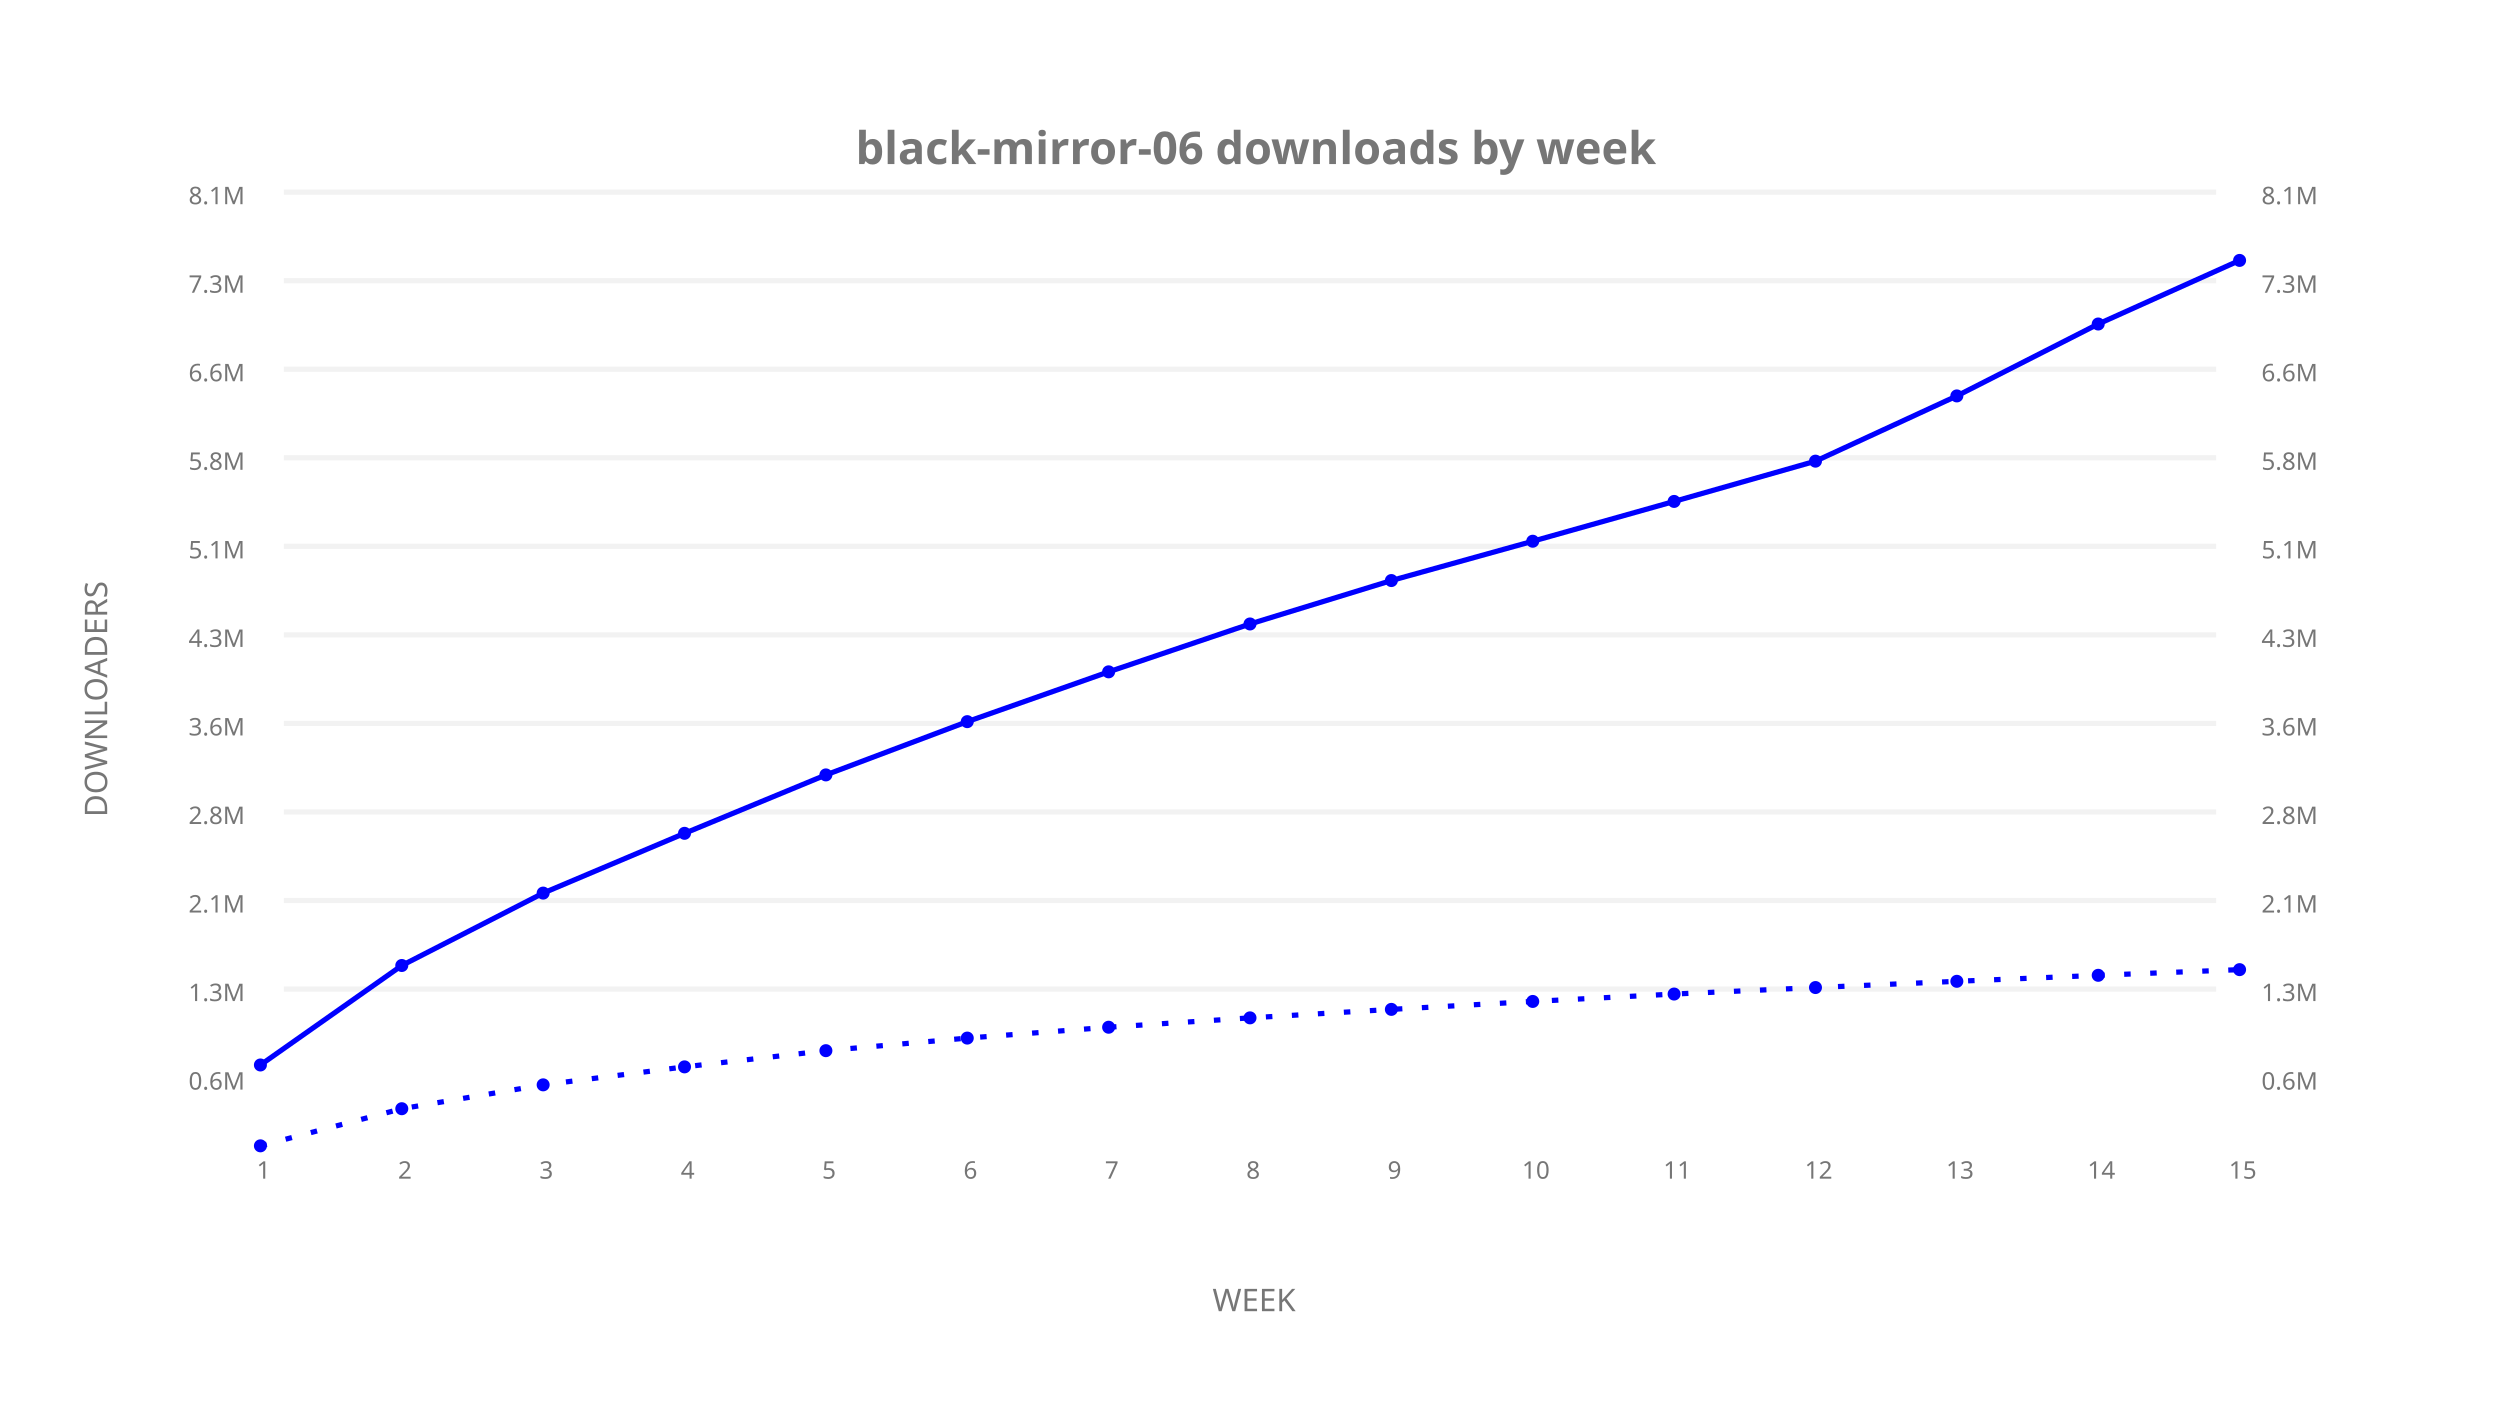
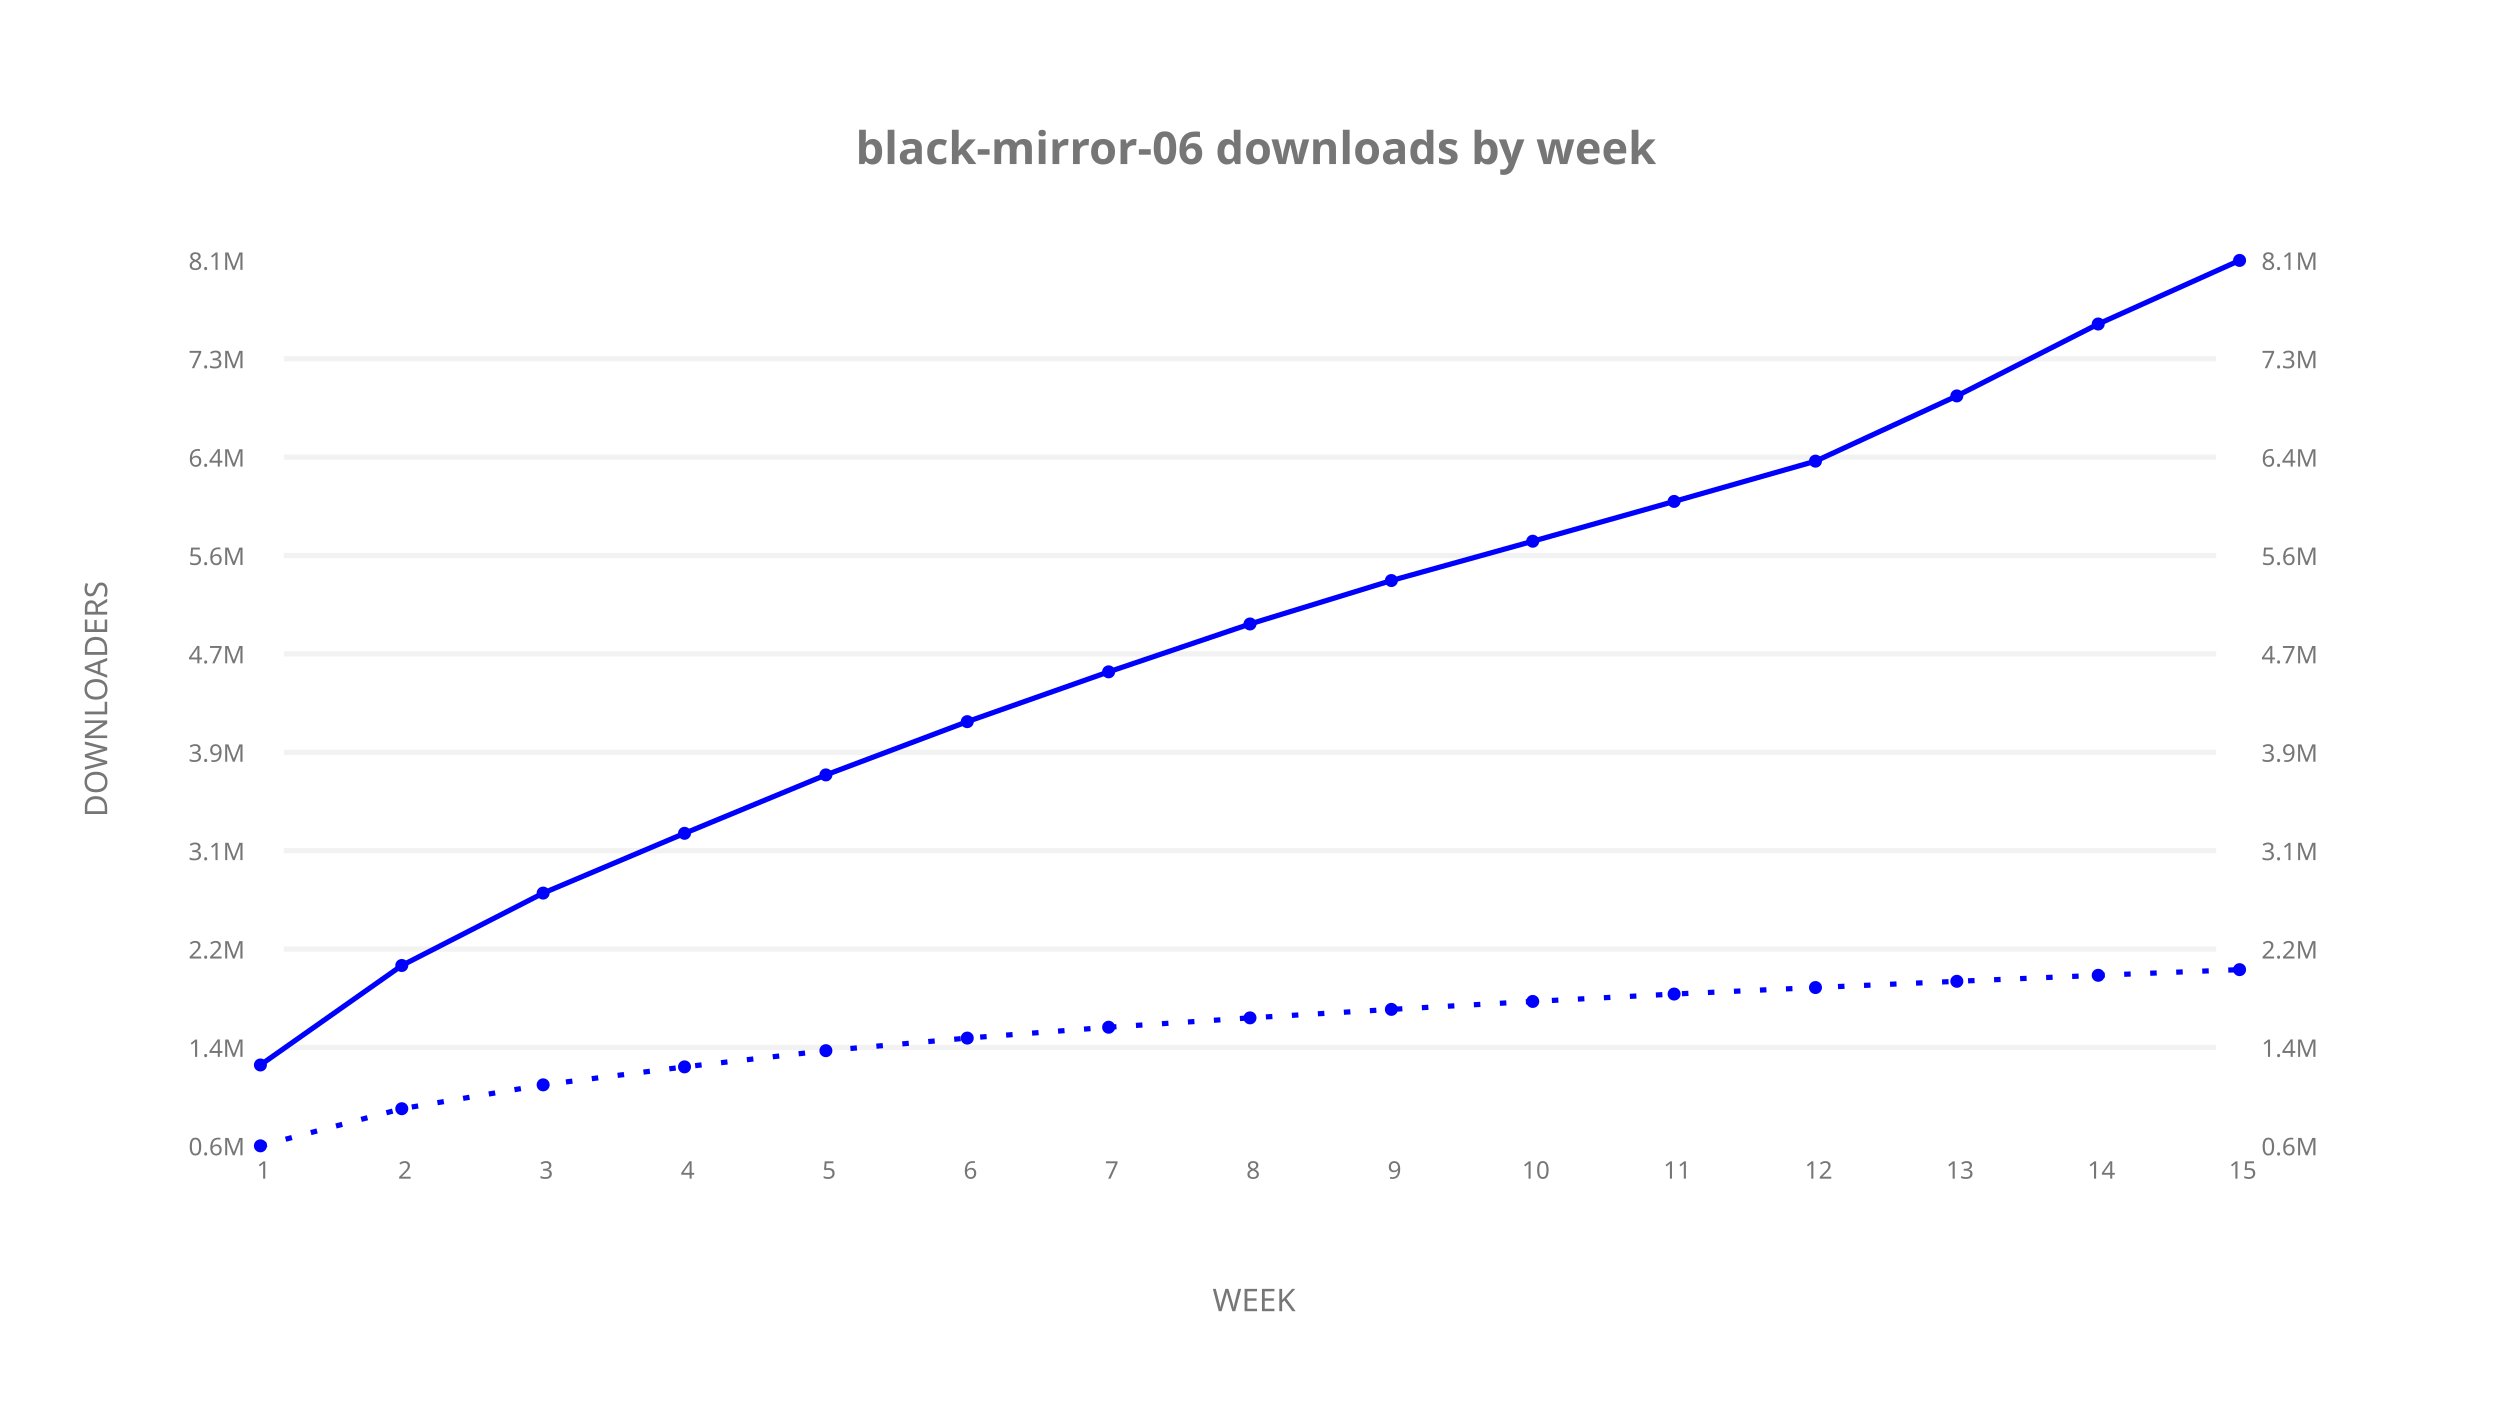
<svg xmlns="http://www.w3.org/2000/svg" xml:space="preserve" id="black-mirror-06-downloads-by-week-black-mirror-06-week" x="0px" y="0px" width="1920px" height="1080px" viewBox="0 0 1920 1080" enable-background="new 0 0 1920 1080" role="img">
  <g id="annotations">
    <text x="960" y="126" font-family="Atkinson Hyperlegible" font-size="26pt" text-anchor="middle" text-align="center" font-weight="600" font-style="normal" style="fill:rgb(118,118,118); fill-opacity:1; stroke:rgb(118,118,118); stroke-opacity:0; stroke-width:0.5"> black-mirror-06 downloads by week</text>
    <g id="axes-lines">
      <text x="960" y="1007" font-family="Atkinson Hyperlegible" font-size="18pt" text-anchor="middle" text-align="center" font-weight="500" font-style="normal" style="fill:rgb(118,118,118); fill-opacity:1; stroke:rgb(118,118,118); stroke-opacity:0; stroke-width:0.5"> WEEK</text>
      <text x="73" y="540" font-family="Atkinson Hyperlegible" font-size="18pt" text-anchor="middle" text-align="center" dominant-baseline="central" font-weight="500" font-style="normal" style="fill:rgb(118,118,118); fill-opacity:1; stroke:rgb(118,118,118); stroke-opacity:0; stroke-width:0.5" transform="rotate(-90,73,540)"> DOWNLOADERS</text>
    </g>
    <g id="tic-y-label-lines">
-       <line x1="218" y1="759.587" x2="1702" y2="759.587" style="fill:rgb(0,0,255); fill-opacity:0; stroke:rgb(242,242,242); stroke-opacity:1; stroke-width:4" />
-       <line x1="218" y1="691.587" x2="1702" y2="691.587" style="fill:rgb(0,0,255); fill-opacity:0; stroke:rgb(242,242,242); stroke-opacity:1; stroke-width:4" />
-       <line x1="218" y1="623.587" x2="1702" y2="623.587" style="fill:rgb(0,0,255); fill-opacity:0; stroke:rgb(242,242,242); stroke-opacity:1; stroke-width:4" />
-       <line x1="218" y1="555.587" x2="1702" y2="555.587" style="fill:rgb(0,0,255); fill-opacity:0; stroke:rgb(242,242,242); stroke-opacity:1; stroke-width:4" />
-       <line x1="218" y1="487.587" x2="1702" y2="487.587" style="fill:rgb(0,0,255); fill-opacity:0; stroke:rgb(242,242,242); stroke-opacity:1; stroke-width:4" />
-       <line x1="218" y1="419.587" x2="1702" y2="419.587" style="fill:rgb(0,0,255); fill-opacity:0; stroke:rgb(242,242,242); stroke-opacity:1; stroke-width:4" />
-       <line x1="218" y1="351.587" x2="1702" y2="351.587" style="fill:rgb(0,0,255); fill-opacity:0; stroke:rgb(242,242,242); stroke-opacity:1; stroke-width:4" />
-       <line x1="218" y1="283.587" x2="1702" y2="283.587" style="fill:rgb(0,0,255); fill-opacity:0; stroke:rgb(242,242,242); stroke-opacity:1; stroke-width:4" />
-       <line x1="218" y1="215.587" x2="1702" y2="215.587" style="fill:rgb(0,0,255); fill-opacity:0; stroke:rgb(242,242,242); stroke-opacity:1; stroke-width:4" />
-       <line x1="218" y1="147.587" x2="1702" y2="147.587" style="fill:rgb(0,0,255); fill-opacity:0; stroke:rgb(242,242,242); stroke-opacity:1; stroke-width:4" />
+       <line x1="218" y1="804.444" x2="1702" y2="804.444" style="fill:rgb(0,0,255); fill-opacity:0; stroke:rgb(242,242,242); stroke-opacity:1; stroke-width:4" />
+       <line x1="218" y1="728.889" x2="1702" y2="728.889" style="fill:rgb(0,0,255); fill-opacity:0; stroke:rgb(242,242,242); stroke-opacity:1; stroke-width:4" />
+       <line x1="218" y1="653.333" x2="1702" y2="653.333" style="fill:rgb(0,0,255); fill-opacity:0; stroke:rgb(242,242,242); stroke-opacity:1; stroke-width:4" />
+       <line x1="218" y1="577.778" x2="1702" y2="577.778" style="fill:rgb(0,0,255); fill-opacity:0; stroke:rgb(242,242,242); stroke-opacity:1; stroke-width:4" />
+       <line x1="218" y1="502.222" x2="1702" y2="502.222" style="fill:rgb(0,0,255); fill-opacity:0; stroke:rgb(242,242,242); stroke-opacity:1; stroke-width:4" />
+       <line x1="218" y1="426.667" x2="1702" y2="426.667" style="fill:rgb(0,0,255); fill-opacity:0; stroke:rgb(242,242,242); stroke-opacity:1; stroke-width:4" />
+       <line x1="218" y1="351.111" x2="1702" y2="351.111" style="fill:rgb(0,0,255); fill-opacity:0; stroke:rgb(242,242,242); stroke-opacity:1; stroke-width:4" />
+       <line x1="218" y1="275.556" x2="1702" y2="275.556" style="fill:rgb(0,0,255); fill-opacity:0; stroke:rgb(242,242,242); stroke-opacity:1; stroke-width:4" />
    </g>
    <g id="tic-x-labels">
      <text x="200" y="898" font-family="Atkinson Hyperlegible" font-size="14pt" text-anchor="middle" text-align="center" dominant-baseline="central" font-weight="400" font-style="normal" style="fill:rgb(118,118,118); fill-opacity:1; stroke:rgb(118,118,118); stroke-opacity:0; stroke-width:0.5"> 1</text>
      <text x="308.571" y="898" font-family="Atkinson Hyperlegible" font-size="14pt" text-anchor="middle" text-align="center" dominant-baseline="central" font-weight="400" font-style="normal" style="fill:rgb(118,118,118); fill-opacity:1; stroke:rgb(118,118,118); stroke-opacity:0; stroke-width:0.5"> 2</text>
      <text x="417.143" y="898" font-family="Atkinson Hyperlegible" font-size="14pt" text-anchor="middle" text-align="center" dominant-baseline="central" font-weight="400" font-style="normal" style="fill:rgb(118,118,118); fill-opacity:1; stroke:rgb(118,118,118); stroke-opacity:0; stroke-width:0.5"> 3</text>
      <text x="525.714" y="898" font-family="Atkinson Hyperlegible" font-size="14pt" text-anchor="middle" text-align="center" dominant-baseline="central" font-weight="400" font-style="normal" style="fill:rgb(118,118,118); fill-opacity:1; stroke:rgb(118,118,118); stroke-opacity:0; stroke-width:0.5"> 4</text>
      <text x="634.286" y="898" font-family="Atkinson Hyperlegible" font-size="14pt" text-anchor="middle" text-align="center" dominant-baseline="central" font-weight="400" font-style="normal" style="fill:rgb(118,118,118); fill-opacity:1; stroke:rgb(118,118,118); stroke-opacity:0; stroke-width:0.5"> 5</text>
      <text x="742.857" y="898" font-family="Atkinson Hyperlegible" font-size="14pt" text-anchor="middle" text-align="center" dominant-baseline="central" font-weight="400" font-style="normal" style="fill:rgb(118,118,118); fill-opacity:1; stroke:rgb(118,118,118); stroke-opacity:0; stroke-width:0.5"> 6</text>
      <text x="851.429" y="898" font-family="Atkinson Hyperlegible" font-size="14pt" text-anchor="middle" text-align="center" dominant-baseline="central" font-weight="400" font-style="normal" style="fill:rgb(118,118,118); fill-opacity:1; stroke:rgb(118,118,118); stroke-opacity:0; stroke-width:0.5"> 7</text>
      <text x="960" y="898" font-family="Atkinson Hyperlegible" font-size="14pt" text-anchor="middle" text-align="center" dominant-baseline="central" font-weight="400" font-style="normal" style="fill:rgb(118,118,118); fill-opacity:1; stroke:rgb(118,118,118); stroke-opacity:0; stroke-width:0.5"> 8</text>
      <text x="1068.571" y="898" font-family="Atkinson Hyperlegible" font-size="14pt" text-anchor="middle" text-align="center" dominant-baseline="central" font-weight="400" font-style="normal" style="fill:rgb(118,118,118); fill-opacity:1; stroke:rgb(118,118,118); stroke-opacity:0; stroke-width:0.5"> 9</text>
      <text x="1177.143" y="898" font-family="Atkinson Hyperlegible" font-size="14pt" text-anchor="middle" text-align="center" dominant-baseline="central" font-weight="400" font-style="normal" style="fill:rgb(118,118,118); fill-opacity:1; stroke:rgb(118,118,118); stroke-opacity:0; stroke-width:0.5"> 10</text>
      <text x="1285.714" y="898" font-family="Atkinson Hyperlegible" font-size="14pt" text-anchor="middle" text-align="center" dominant-baseline="central" font-weight="400" font-style="normal" style="fill:rgb(118,118,118); fill-opacity:1; stroke:rgb(118,118,118); stroke-opacity:0; stroke-width:0.5"> 11</text>
      <text x="1394.286" y="898" font-family="Atkinson Hyperlegible" font-size="14pt" text-anchor="middle" text-align="center" dominant-baseline="central" font-weight="400" font-style="normal" style="fill:rgb(118,118,118); fill-opacity:1; stroke:rgb(118,118,118); stroke-opacity:0; stroke-width:0.5"> 12</text>
      <text x="1502.857" y="898" font-family="Atkinson Hyperlegible" font-size="14pt" text-anchor="middle" text-align="center" dominant-baseline="central" font-weight="400" font-style="normal" style="fill:rgb(118,118,118); fill-opacity:1; stroke:rgb(118,118,118); stroke-opacity:0; stroke-width:0.5"> 13</text>
      <text x="1611.429" y="898" font-family="Atkinson Hyperlegible" font-size="14pt" text-anchor="middle" text-align="center" dominant-baseline="central" font-weight="400" font-style="normal" style="fill:rgb(118,118,118); fill-opacity:1; stroke:rgb(118,118,118); stroke-opacity:0; stroke-width:0.5"> 14</text>
      <text x="1720" y="898" font-family="Atkinson Hyperlegible" font-size="14pt" text-anchor="middle" text-align="center" dominant-baseline="central" font-weight="400" font-style="normal" style="fill:rgb(118,118,118); fill-opacity:1; stroke:rgb(118,118,118); stroke-opacity:0; stroke-width:0.5"> 15</text>
    </g>
    <g id="tic-y-labels">
-       <text x="164" y="829.587" font-family="Atkinson Hyperlegible" font-size="14pt" text-anchor="middle" text-align="center" dominant-baseline="central" font-weight="400" font-style="normal" style="fill:rgb(118,118,118); fill-opacity:1; stroke:rgb(118,118,118); stroke-opacity:0; stroke-width:0.5"> 0.6M</text>
-       <text x="1756" y="829.587" font-family="Atkinson Hyperlegible" font-size="14pt" text-anchor="middle" text-align="center" dominant-baseline="central" font-weight="400" font-style="normal" style="fill:rgb(118,118,118); fill-opacity:1; stroke:rgb(118,118,118); stroke-opacity:0; stroke-width:0.5"> 0.6M</text>
-       <text x="164" y="761.587" font-family="Atkinson Hyperlegible" font-size="14pt" text-anchor="middle" text-align="center" dominant-baseline="central" font-weight="400" font-style="normal" style="fill:rgb(118,118,118); fill-opacity:1; stroke:rgb(118,118,118); stroke-opacity:0; stroke-width:0.5"> 1.3M</text>
-       <text x="1756" y="761.587" font-family="Atkinson Hyperlegible" font-size="14pt" text-anchor="middle" text-align="center" dominant-baseline="central" font-weight="400" font-style="normal" style="fill:rgb(118,118,118); fill-opacity:1; stroke:rgb(118,118,118); stroke-opacity:0; stroke-width:0.5"> 1.3M</text>
-       <text x="164" y="693.587" font-family="Atkinson Hyperlegible" font-size="14pt" text-anchor="middle" text-align="center" dominant-baseline="central" font-weight="400" font-style="normal" style="fill:rgb(118,118,118); fill-opacity:1; stroke:rgb(118,118,118); stroke-opacity:0; stroke-width:0.5"> 2.1M</text>
-       <text x="1756" y="693.587" font-family="Atkinson Hyperlegible" font-size="14pt" text-anchor="middle" text-align="center" dominant-baseline="central" font-weight="400" font-style="normal" style="fill:rgb(118,118,118); fill-opacity:1; stroke:rgb(118,118,118); stroke-opacity:0; stroke-width:0.5"> 2.1M</text>
-       <text x="164" y="625.587" font-family="Atkinson Hyperlegible" font-size="14pt" text-anchor="middle" text-align="center" dominant-baseline="central" font-weight="400" font-style="normal" style="fill:rgb(118,118,118); fill-opacity:1; stroke:rgb(118,118,118); stroke-opacity:0; stroke-width:0.5"> 2.8M</text>
-       <text x="1756" y="625.587" font-family="Atkinson Hyperlegible" font-size="14pt" text-anchor="middle" text-align="center" dominant-baseline="central" font-weight="400" font-style="normal" style="fill:rgb(118,118,118); fill-opacity:1; stroke:rgb(118,118,118); stroke-opacity:0; stroke-width:0.5"> 2.8M</text>
-       <text x="164" y="557.587" font-family="Atkinson Hyperlegible" font-size="14pt" text-anchor="middle" text-align="center" dominant-baseline="central" font-weight="400" font-style="normal" style="fill:rgb(118,118,118); fill-opacity:1; stroke:rgb(118,118,118); stroke-opacity:0; stroke-width:0.5"> 3.6M</text>
-       <text x="1756" y="557.587" font-family="Atkinson Hyperlegible" font-size="14pt" text-anchor="middle" text-align="center" dominant-baseline="central" font-weight="400" font-style="normal" style="fill:rgb(118,118,118); fill-opacity:1; stroke:rgb(118,118,118); stroke-opacity:0; stroke-width:0.5"> 3.6M</text>
-       <text x="164" y="489.587" font-family="Atkinson Hyperlegible" font-size="14pt" text-anchor="middle" text-align="center" dominant-baseline="central" font-weight="400" font-style="normal" style="fill:rgb(118,118,118); fill-opacity:1; stroke:rgb(118,118,118); stroke-opacity:0; stroke-width:0.5"> 4.3M</text>
-       <text x="1756" y="489.587" font-family="Atkinson Hyperlegible" font-size="14pt" text-anchor="middle" text-align="center" dominant-baseline="central" font-weight="400" font-style="normal" style="fill:rgb(118,118,118); fill-opacity:1; stroke:rgb(118,118,118); stroke-opacity:0; stroke-width:0.5"> 4.3M</text>
-       <text x="164" y="421.587" font-family="Atkinson Hyperlegible" font-size="14pt" text-anchor="middle" text-align="center" dominant-baseline="central" font-weight="400" font-style="normal" style="fill:rgb(118,118,118); fill-opacity:1; stroke:rgb(118,118,118); stroke-opacity:0; stroke-width:0.5"> 5.1M</text>
-       <text x="1756" y="421.587" font-family="Atkinson Hyperlegible" font-size="14pt" text-anchor="middle" text-align="center" dominant-baseline="central" font-weight="400" font-style="normal" style="fill:rgb(118,118,118); fill-opacity:1; stroke:rgb(118,118,118); stroke-opacity:0; stroke-width:0.5"> 5.1M</text>
-       <text x="164" y="353.587" font-family="Atkinson Hyperlegible" font-size="14pt" text-anchor="middle" text-align="center" dominant-baseline="central" font-weight="400" font-style="normal" style="fill:rgb(118,118,118); fill-opacity:1; stroke:rgb(118,118,118); stroke-opacity:0; stroke-width:0.5"> 5.8M</text>
-       <text x="1756" y="353.587" font-family="Atkinson Hyperlegible" font-size="14pt" text-anchor="middle" text-align="center" dominant-baseline="central" font-weight="400" font-style="normal" style="fill:rgb(118,118,118); fill-opacity:1; stroke:rgb(118,118,118); stroke-opacity:0; stroke-width:0.5"> 5.8M</text>
-       <text x="164" y="285.587" font-family="Atkinson Hyperlegible" font-size="14pt" text-anchor="middle" text-align="center" dominant-baseline="central" font-weight="400" font-style="normal" style="fill:rgb(118,118,118); fill-opacity:1; stroke:rgb(118,118,118); stroke-opacity:0; stroke-width:0.5"> 6.6M</text>
-       <text x="1756" y="285.587" font-family="Atkinson Hyperlegible" font-size="14pt" text-anchor="middle" text-align="center" dominant-baseline="central" font-weight="400" font-style="normal" style="fill:rgb(118,118,118); fill-opacity:1; stroke:rgb(118,118,118); stroke-opacity:0; stroke-width:0.5"> 6.6M</text>
-       <text x="164" y="217.587" font-family="Atkinson Hyperlegible" font-size="14pt" text-anchor="middle" text-align="center" dominant-baseline="central" font-weight="400" font-style="normal" style="fill:rgb(118,118,118); fill-opacity:1; stroke:rgb(118,118,118); stroke-opacity:0; stroke-width:0.5"> 7.3M</text>
-       <text x="1756" y="217.587" font-family="Atkinson Hyperlegible" font-size="14pt" text-anchor="middle" text-align="center" dominant-baseline="central" font-weight="400" font-style="normal" style="fill:rgb(118,118,118); fill-opacity:1; stroke:rgb(118,118,118); stroke-opacity:0; stroke-width:0.5"> 7.3M</text>
-       <text x="164" y="149.587" font-family="Atkinson Hyperlegible" font-size="14pt" text-anchor="middle" text-align="center" dominant-baseline="central" font-weight="400" font-style="normal" style="fill:rgb(118,118,118); fill-opacity:1; stroke:rgb(118,118,118); stroke-opacity:0; stroke-width:0.5"> 8.1M</text>
-       <text x="1756" y="149.587" font-family="Atkinson Hyperlegible" font-size="14pt" text-anchor="middle" text-align="center" dominant-baseline="central" font-weight="400" font-style="normal" style="fill:rgb(118,118,118); fill-opacity:1; stroke:rgb(118,118,118); stroke-opacity:0; stroke-width:0.5"> 8.1M</text>
+       <text x="164" y="880" font-family="Atkinson Hyperlegible" font-size="14pt" text-anchor="middle" text-align="center" dominant-baseline="central" font-weight="400" font-style="normal" style="fill:rgb(118,118,118); fill-opacity:1; stroke:rgb(118,118,118); stroke-opacity:0; stroke-width:0.5"> 0.6M</text>
+       <text x="1756" y="880" font-family="Atkinson Hyperlegible" font-size="14pt" text-anchor="middle" text-align="center" dominant-baseline="central" font-weight="400" font-style="normal" style="fill:rgb(118,118,118); fill-opacity:1; stroke:rgb(118,118,118); stroke-opacity:0; stroke-width:0.5"> 0.6M</text>
+       <text x="164" y="804.444" font-family="Atkinson Hyperlegible" font-size="14pt" text-anchor="middle" text-align="center" dominant-baseline="central" font-weight="400" font-style="normal" style="fill:rgb(118,118,118); fill-opacity:1; stroke:rgb(118,118,118); stroke-opacity:0; stroke-width:0.5"> 1.4M</text>
+       <text x="1756" y="804.444" font-family="Atkinson Hyperlegible" font-size="14pt" text-anchor="middle" text-align="center" dominant-baseline="central" font-weight="400" font-style="normal" style="fill:rgb(118,118,118); fill-opacity:1; stroke:rgb(118,118,118); stroke-opacity:0; stroke-width:0.5"> 1.4M</text>
+       <text x="164" y="728.889" font-family="Atkinson Hyperlegible" font-size="14pt" text-anchor="middle" text-align="center" dominant-baseline="central" font-weight="400" font-style="normal" style="fill:rgb(118,118,118); fill-opacity:1; stroke:rgb(118,118,118); stroke-opacity:0; stroke-width:0.5"> 2.2M</text>
+       <text x="1756" y="728.889" font-family="Atkinson Hyperlegible" font-size="14pt" text-anchor="middle" text-align="center" dominant-baseline="central" font-weight="400" font-style="normal" style="fill:rgb(118,118,118); fill-opacity:1; stroke:rgb(118,118,118); stroke-opacity:0; stroke-width:0.5"> 2.2M</text>
+       <text x="164" y="653.333" font-family="Atkinson Hyperlegible" font-size="14pt" text-anchor="middle" text-align="center" dominant-baseline="central" font-weight="400" font-style="normal" style="fill:rgb(118,118,118); fill-opacity:1; stroke:rgb(118,118,118); stroke-opacity:0; stroke-width:0.5"> 3.1M</text>
+       <text x="1756" y="653.333" font-family="Atkinson Hyperlegible" font-size="14pt" text-anchor="middle" text-align="center" dominant-baseline="central" font-weight="400" font-style="normal" style="fill:rgb(118,118,118); fill-opacity:1; stroke:rgb(118,118,118); stroke-opacity:0; stroke-width:0.5"> 3.1M</text>
+       <text x="164" y="577.778" font-family="Atkinson Hyperlegible" font-size="14pt" text-anchor="middle" text-align="center" dominant-baseline="central" font-weight="400" font-style="normal" style="fill:rgb(118,118,118); fill-opacity:1; stroke:rgb(118,118,118); stroke-opacity:0; stroke-width:0.5"> 3.9M</text>
+       <text x="1756" y="577.778" font-family="Atkinson Hyperlegible" font-size="14pt" text-anchor="middle" text-align="center" dominant-baseline="central" font-weight="400" font-style="normal" style="fill:rgb(118,118,118); fill-opacity:1; stroke:rgb(118,118,118); stroke-opacity:0; stroke-width:0.5"> 3.9M</text>
+       <text x="164" y="502.222" font-family="Atkinson Hyperlegible" font-size="14pt" text-anchor="middle" text-align="center" dominant-baseline="central" font-weight="400" font-style="normal" style="fill:rgb(118,118,118); fill-opacity:1; stroke:rgb(118,118,118); stroke-opacity:0; stroke-width:0.5"> 4.7M</text>
+       <text x="1756" y="502.222" font-family="Atkinson Hyperlegible" font-size="14pt" text-anchor="middle" text-align="center" dominant-baseline="central" font-weight="400" font-style="normal" style="fill:rgb(118,118,118); fill-opacity:1; stroke:rgb(118,118,118); stroke-opacity:0; stroke-width:0.5"> 4.7M</text>
+       <text x="164" y="426.667" font-family="Atkinson Hyperlegible" font-size="14pt" text-anchor="middle" text-align="center" dominant-baseline="central" font-weight="400" font-style="normal" style="fill:rgb(118,118,118); fill-opacity:1; stroke:rgb(118,118,118); stroke-opacity:0; stroke-width:0.5"> 5.6M</text>
+       <text x="1756" y="426.667" font-family="Atkinson Hyperlegible" font-size="14pt" text-anchor="middle" text-align="center" dominant-baseline="central" font-weight="400" font-style="normal" style="fill:rgb(118,118,118); fill-opacity:1; stroke:rgb(118,118,118); stroke-opacity:0; stroke-width:0.5"> 5.6M</text>
+       <text x="164" y="351.111" font-family="Atkinson Hyperlegible" font-size="14pt" text-anchor="middle" text-align="center" dominant-baseline="central" font-weight="400" font-style="normal" style="fill:rgb(118,118,118); fill-opacity:1; stroke:rgb(118,118,118); stroke-opacity:0; stroke-width:0.5"> 6.4M</text>
+       <text x="1756" y="351.111" font-family="Atkinson Hyperlegible" font-size="14pt" text-anchor="middle" text-align="center" dominant-baseline="central" font-weight="400" font-style="normal" style="fill:rgb(118,118,118); fill-opacity:1; stroke:rgb(118,118,118); stroke-opacity:0; stroke-width:0.5"> 6.4M</text>
+       <text x="164" y="275.556" font-family="Atkinson Hyperlegible" font-size="14pt" text-anchor="middle" text-align="center" dominant-baseline="central" font-weight="400" font-style="normal" style="fill:rgb(118,118,118); fill-opacity:1; stroke:rgb(118,118,118); stroke-opacity:0; stroke-width:0.5"> 7.3M</text>
+       <text x="1756" y="275.556" font-family="Atkinson Hyperlegible" font-size="14pt" text-anchor="middle" text-align="center" dominant-baseline="central" font-weight="400" font-style="normal" style="fill:rgb(118,118,118); fill-opacity:1; stroke:rgb(118,118,118); stroke-opacity:0; stroke-width:0.5"> 7.3M</text>
+       <text x="164" y="200" font-family="Atkinson Hyperlegible" font-size="14pt" text-anchor="middle" text-align="center" dominant-baseline="central" font-weight="400" font-style="normal" style="fill:rgb(118,118,118); fill-opacity:1; stroke:rgb(118,118,118); stroke-opacity:0; stroke-width:0.5"> 8.1M</text>
+       <text x="1756" y="200" font-family="Atkinson Hyperlegible" font-size="14pt" text-anchor="middle" text-align="center" dominant-baseline="central" font-weight="400" font-style="normal" style="fill:rgb(118,118,118); fill-opacity:1; stroke:rgb(118,118,118); stroke-opacity:0; stroke-width:0.5"> 8.1M</text>
    </g>
  </g>
  <g id="polyline-black-mirror-06 downloads by week">
    <polyline points="200,817.902 308.571,741.501 417.143,685.898 525.714,639.995 634.286,595.128 742.857,554.229 851.429,515.973 960,479.209 1068.57,445.863 1177.14,415.666 1285.71,385.095 1394.29,354.169 1502.86,304.067 1611.43,248.838 1720,200 " style="fill:rgb(0,0,255); fill-opacity:0; stroke:rgb(0,0,255); stroke-opacity:1; stroke-width:4" />
  </g>
  <g id="markers-black-mirror-06 downloads by week">
    <circle cx="200" cy="817.902" r="5" style="fill:rgb(0,0,255); fill-opacity:1; stroke:rgb(0,0,255); stroke-opacity:0; stroke-width:4">
</circle>
    <circle cx="308.571" cy="741.501" r="5" style="fill:rgb(0,0,255); fill-opacity:1; stroke:rgb(0,0,255); stroke-opacity:0; stroke-width:4">
</circle>
    <circle cx="417.143" cy="685.898" r="5" style="fill:rgb(0,0,255); fill-opacity:1; stroke:rgb(0,0,255); stroke-opacity:0; stroke-width:4">
</circle>
    <circle cx="525.714" cy="639.995" r="5" style="fill:rgb(0,0,255); fill-opacity:1; stroke:rgb(0,0,255); stroke-opacity:0; stroke-width:4">
</circle>
    <circle cx="634.286" cy="595.128" r="5" style="fill:rgb(0,0,255); fill-opacity:1; stroke:rgb(0,0,255); stroke-opacity:0; stroke-width:4">
</circle>
    <circle cx="742.857" cy="554.229" r="5" style="fill:rgb(0,0,255); fill-opacity:1; stroke:rgb(0,0,255); stroke-opacity:0; stroke-width:4">
</circle>
    <circle cx="851.429" cy="515.973" r="5" style="fill:rgb(0,0,255); fill-opacity:1; stroke:rgb(0,0,255); stroke-opacity:0; stroke-width:4">
</circle>
    <circle cx="960" cy="479.209" r="5" style="fill:rgb(0,0,255); fill-opacity:1; stroke:rgb(0,0,255); stroke-opacity:0; stroke-width:4">
</circle>
    <circle cx="1068.571" cy="445.863" r="5" style="fill:rgb(0,0,255); fill-opacity:1; stroke:rgb(0,0,255); stroke-opacity:0; stroke-width:4">
</circle>
    <circle cx="1177.143" cy="415.666" r="5" style="fill:rgb(0,0,255); fill-opacity:1; stroke:rgb(0,0,255); stroke-opacity:0; stroke-width:4">
</circle>
    <circle cx="1285.714" cy="385.095" r="5" style="fill:rgb(0,0,255); fill-opacity:1; stroke:rgb(0,0,255); stroke-opacity:0; stroke-width:4">
</circle>
    <circle cx="1394.286" cy="354.169" r="5" style="fill:rgb(0,0,255); fill-opacity:1; stroke:rgb(0,0,255); stroke-opacity:0; stroke-width:4">
</circle>
    <circle cx="1502.857" cy="304.067" r="5" style="fill:rgb(0,0,255); fill-opacity:1; stroke:rgb(0,0,255); stroke-opacity:0; stroke-width:4">
</circle>
    <circle cx="1611.429" cy="248.838" r="5" style="fill:rgb(0,0,255); fill-opacity:1; stroke:rgb(0,0,255); stroke-opacity:0; stroke-width:4">
</circle>
    <circle cx="1720" cy="200" r="5" style="fill:rgb(0,0,255); fill-opacity:1; stroke:rgb(0,0,255); stroke-opacity:0; stroke-width:4">
</circle>
  </g>
  <g id="polyline-black-mirror-06 downloads by week uploaders">
    <polyline points="200,880 308.571,851.493 417.143,833.161 525.714,819.359 634.286,806.914 742.857,797.253 851.429,788.916 960,781.718 1068.57,775.203 1177.14,769.11 1285.71,763.429 1394.29,758.433 1502.86,753.648 1611.43,749.04 1720,744.681 " stroke-dasharray="5 15" style="fill:rgb(0,0,255); fill-opacity:0; stroke:rgb(0,0,255); stroke-opacity:1; stroke-width:4" />
  </g>
  <g id="markers-black-mirror-06 downloads by week uploaders">
    <circle cx="200" cy="880" r="5" style="fill:rgb(0,0,255); fill-opacity:1; stroke:rgb(0,0,255); stroke-opacity:0; stroke-width:4">
</circle>
    <circle cx="308.571" cy="851.493" r="5" style="fill:rgb(0,0,255); fill-opacity:1; stroke:rgb(0,0,255); stroke-opacity:0; stroke-width:4">
</circle>
    <circle cx="417.143" cy="833.161" r="5" style="fill:rgb(0,0,255); fill-opacity:1; stroke:rgb(0,0,255); stroke-opacity:0; stroke-width:4">
</circle>
    <circle cx="525.714" cy="819.359" r="5" style="fill:rgb(0,0,255); fill-opacity:1; stroke:rgb(0,0,255); stroke-opacity:0; stroke-width:4">
</circle>
    <circle cx="634.286" cy="806.914" r="5" style="fill:rgb(0,0,255); fill-opacity:1; stroke:rgb(0,0,255); stroke-opacity:0; stroke-width:4">
</circle>
    <circle cx="742.857" cy="797.253" r="5" style="fill:rgb(0,0,255); fill-opacity:1; stroke:rgb(0,0,255); stroke-opacity:0; stroke-width:4">
</circle>
    <circle cx="851.429" cy="788.916" r="5" style="fill:rgb(0,0,255); fill-opacity:1; stroke:rgb(0,0,255); stroke-opacity:0; stroke-width:4">
</circle>
    <circle cx="960" cy="781.718" r="5" style="fill:rgb(0,0,255); fill-opacity:1; stroke:rgb(0,0,255); stroke-opacity:0; stroke-width:4">
</circle>
    <circle cx="1068.571" cy="775.203" r="5" style="fill:rgb(0,0,255); fill-opacity:1; stroke:rgb(0,0,255); stroke-opacity:0; stroke-width:4">
</circle>
    <circle cx="1177.143" cy="769.11" r="5" style="fill:rgb(0,0,255); fill-opacity:1; stroke:rgb(0,0,255); stroke-opacity:0; stroke-width:4">
</circle>
    <circle cx="1285.714" cy="763.429" r="5" style="fill:rgb(0,0,255); fill-opacity:1; stroke:rgb(0,0,255); stroke-opacity:0; stroke-width:4">
</circle>
    <circle cx="1394.286" cy="758.433" r="5" style="fill:rgb(0,0,255); fill-opacity:1; stroke:rgb(0,0,255); stroke-opacity:0; stroke-width:4">
</circle>
    <circle cx="1502.857" cy="753.648" r="5" style="fill:rgb(0,0,255); fill-opacity:1; stroke:rgb(0,0,255); stroke-opacity:0; stroke-width:4">
</circle>
    <circle cx="1611.429" cy="749.04" r="5" style="fill:rgb(0,0,255); fill-opacity:1; stroke:rgb(0,0,255); stroke-opacity:0; stroke-width:4">
</circle>
    <circle cx="1720" cy="744.681" r="5" style="fill:rgb(0,0,255); fill-opacity:1; stroke:rgb(0,0,255); stroke-opacity:0; stroke-width:4">
</circle>
  </g>
</svg>
